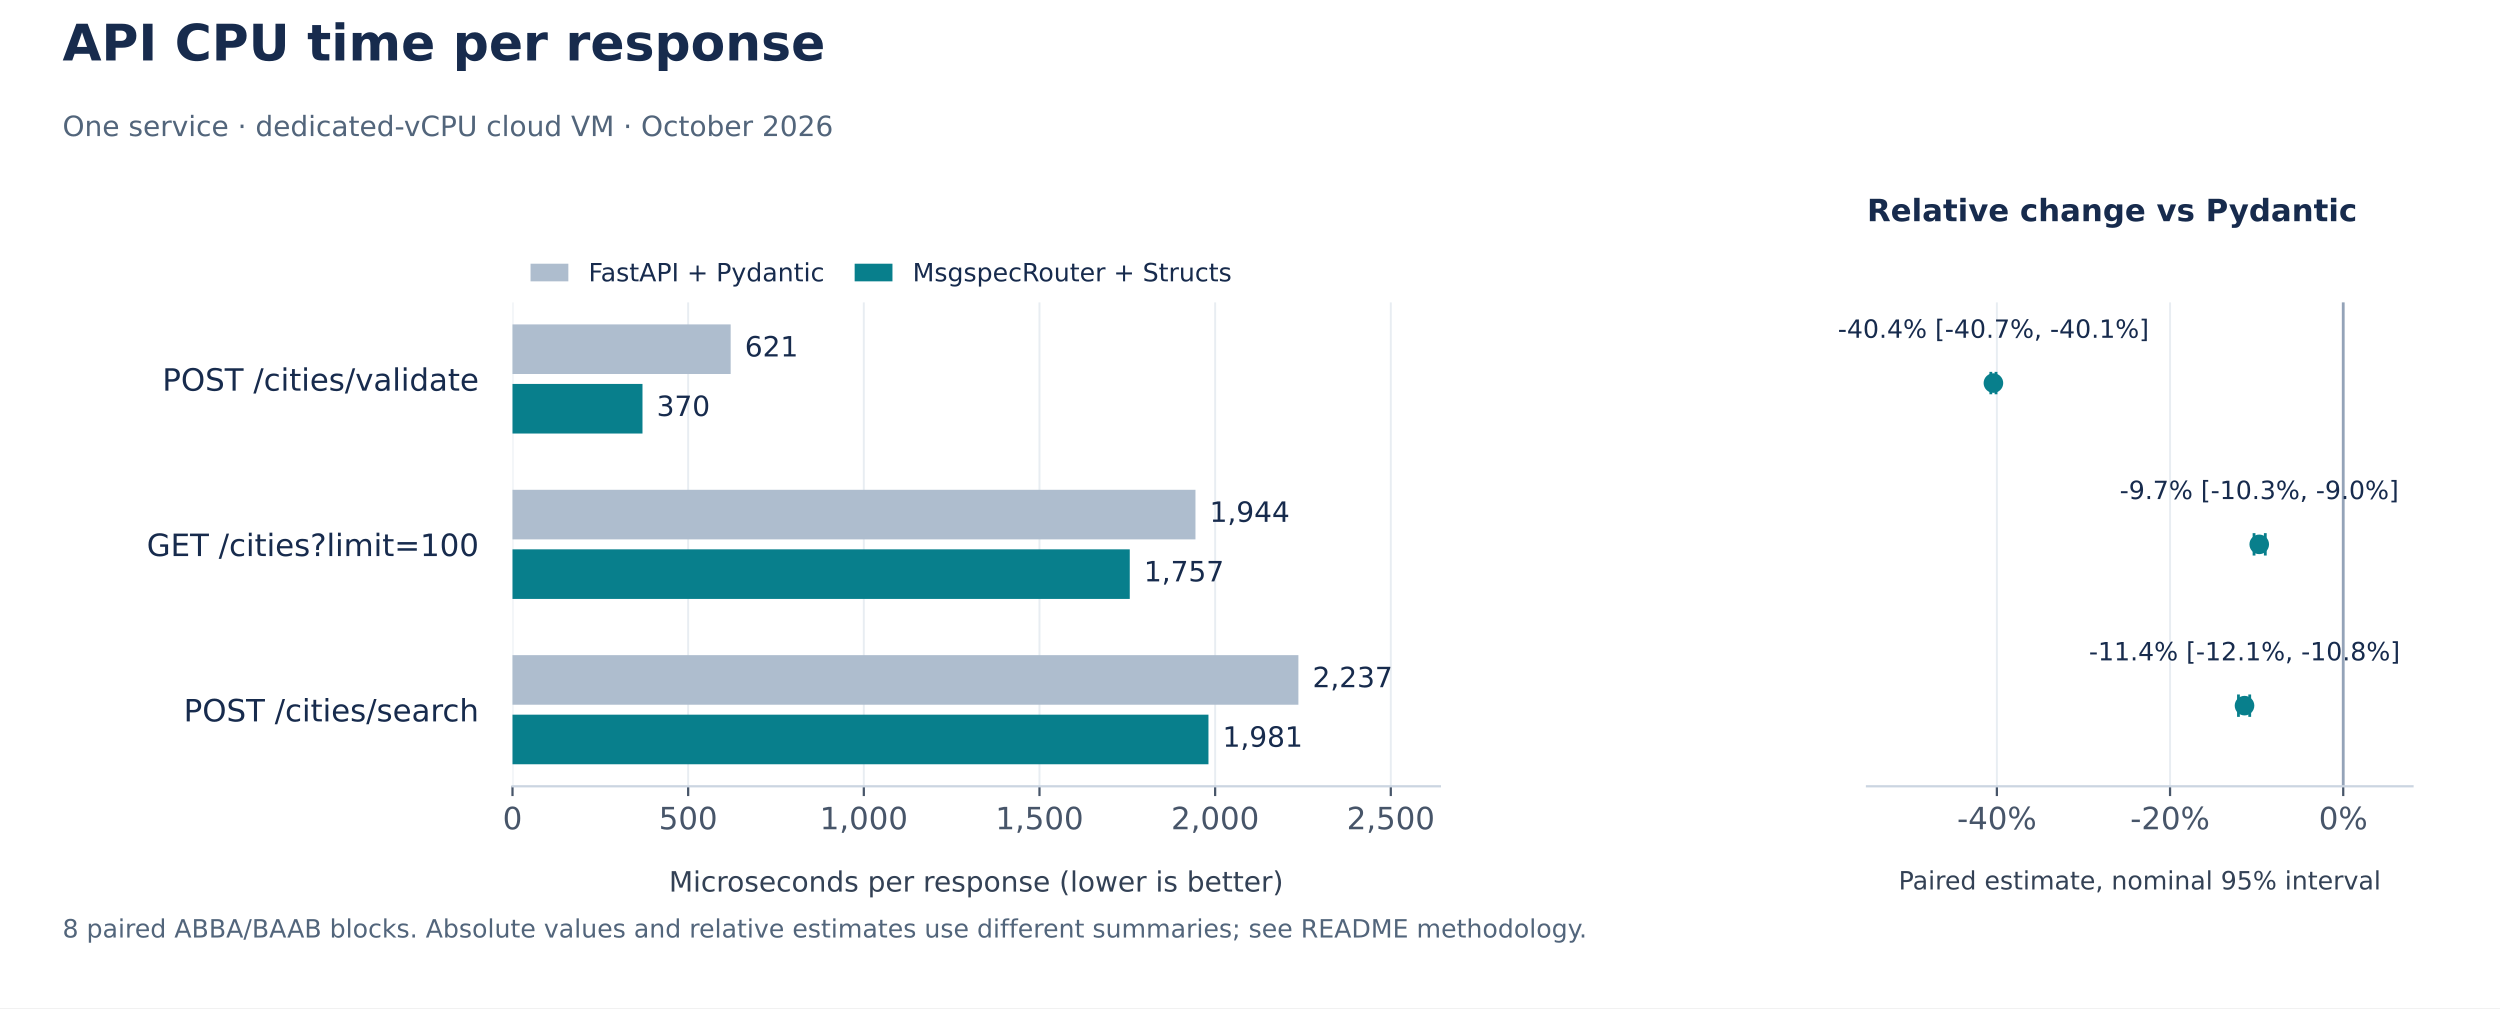
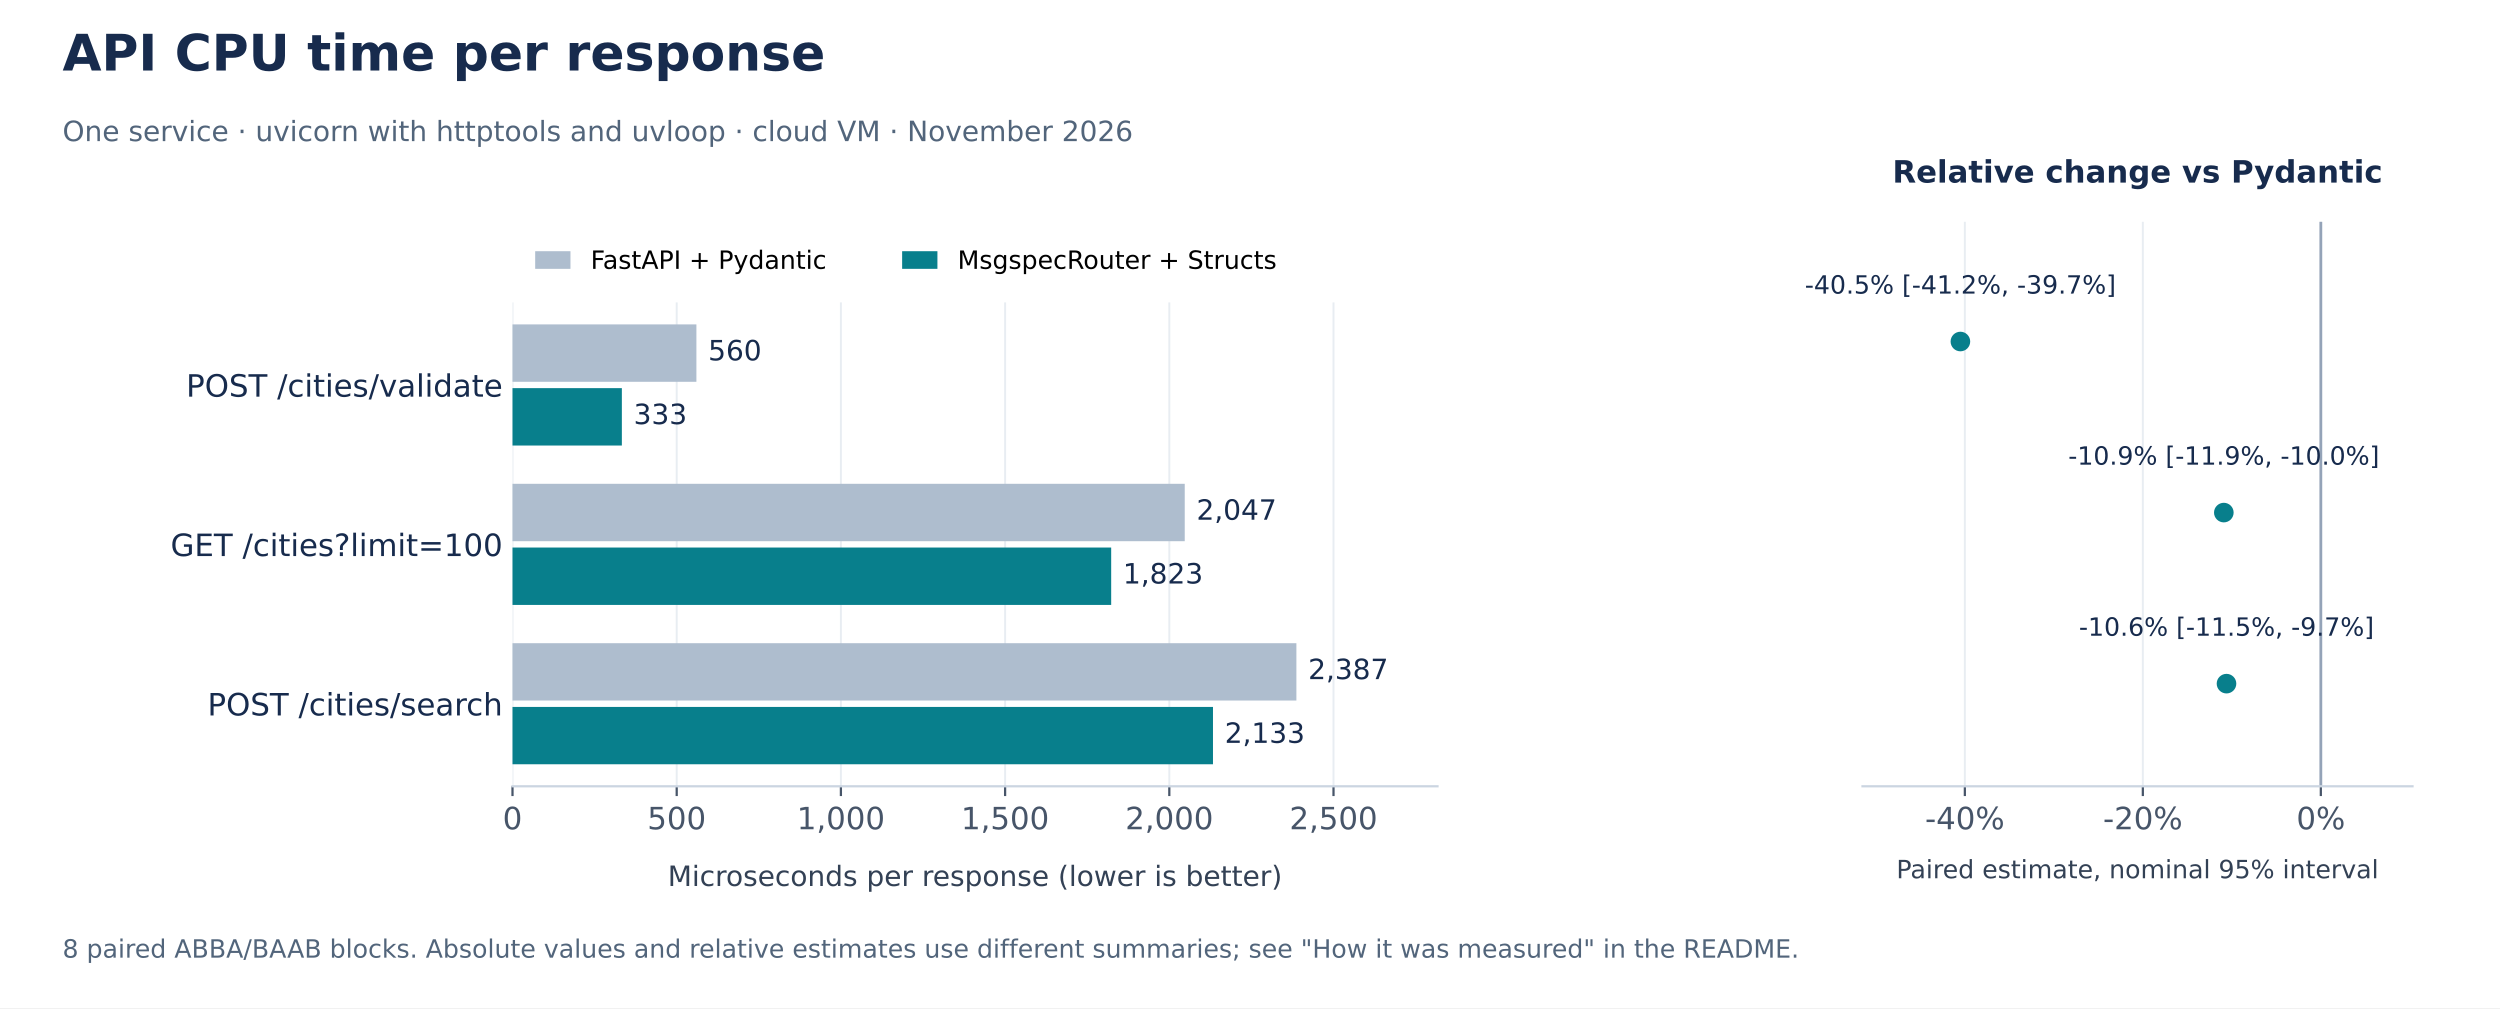
<svg xmlns="http://www.w3.org/2000/svg" xmlns:xlink="http://www.w3.org/1999/xlink" width="892.8pt" height="360pt" viewBox="0 0 892.8 360" version="1.1">
  <defs>
    <style type="text/css">*{stroke-linejoin: round; stroke-linecap: butt}</style>
  </defs>
  <g id="figure_1">
    <g id="patch_1">
      <path d="M 0 360 L 892.8 360 L 892.8 0 L 0 0 z " style="fill: #ffffff" />
    </g>
    <g id="axes_1">
      <g id="patch_2">
-         <path d="M 183.024 280.8 L 514.203 280.8 L 514.203 108 L 183.024 108 z " style="fill: #ffffff" />
+         <path d="M 183.024 280.8 L 513.36 280.8 L 513.36 108 L 183.024 108 z " style="fill: #ffffff" />
      </g>
      <g id="matplotlib.axis_1">
        <g id="xtick_1">
          <g id="line2d_1">
-             <path d="M 183.024 280.8 L 183.024 108 " clip-path="url(#pce1959ffc3)" style="fill: none; stroke: #e8edf2; stroke-width: 0.7; stroke-linecap: square" />
+             <path d="M 183.024 280.8 L 183.024 108 " clip-path="url(#pe6c4942309)" style="fill: none; stroke: #e8edf2; stroke-width: 0.7; stroke-linecap: square" />
          </g>
          <g id="line2d_2">
            <defs>
-               <path id="m2cf45b1f07" d="M 0 0 L 0 3.5 " style="stroke: #475569; stroke-width: 0.8" />
+               <path id="m49533b323d" d="M 0 0 L 0 3.5 " style="stroke: #475569; stroke-width: 0.8" />
            </defs>
            <g>
-               <use xlink:href="#m2cf45b1f07" x="183.024" y="280.8" style="fill: #475569; stroke: #475569; stroke-width: 0.8" />
+               <use xlink:href="#m49533b323d" x="183.024" y="280.8" style="fill: #475569; stroke: #475569; stroke-width: 0.8" />
            </g>
          </g>
          <g id="text_1">
            <text style="font-size: 11px; font-family: 'DejaVu Sans'; text-anchor: middle; fill: #475569" x="183.024" y="296.157" transform="rotate(-0 183.024 296.1574)">0</text>
          </g>
        </g>
        <g id="xtick_2">
          <g id="line2d_3">
-             <path d="M 245.755 280.8 L 245.755 108 " clip-path="url(#pce1959ffc3)" style="fill: none; stroke: #e8edf2; stroke-width: 0.7; stroke-linecap: square" />
+             <path d="M 241.664 280.8 L 241.664 108 " clip-path="url(#pe6c4942309)" style="fill: none; stroke: #e8edf2; stroke-width: 0.7; stroke-linecap: square" />
          </g>
          <g id="line2d_4">
            <g>
-               <use xlink:href="#m2cf45b1f07" x="245.755" y="280.8" style="fill: #475569; stroke: #475569; stroke-width: 0.8" />
+               <use xlink:href="#m49533b323d" x="241.664" y="280.8" style="fill: #475569; stroke: #475569; stroke-width: 0.8" />
            </g>
          </g>
          <g id="text_2">
-             <text style="font-size: 11px; font-family: 'DejaVu Sans'; text-anchor: middle; fill: #475569" x="245.755" y="296.157" transform="rotate(-0 245.7554 296.1574)">500</text>
+             <text style="font-size: 11px; font-family: 'DejaVu Sans'; text-anchor: middle; fill: #475569" x="241.664" y="296.157" transform="rotate(-0 241.6637 296.1574)">500</text>
          </g>
        </g>
        <g id="xtick_3">
          <g id="line2d_5">
-             <path d="M 308.487 280.8 L 308.487 108 " clip-path="url(#pce1959ffc3)" style="fill: none; stroke: #e8edf2; stroke-width: 0.7; stroke-linecap: square" />
+             <path d="M 300.303 280.8 L 300.303 108 " clip-path="url(#pe6c4942309)" style="fill: none; stroke: #e8edf2; stroke-width: 0.7; stroke-linecap: square" />
          </g>
          <g id="line2d_6">
            <g>
-               <use xlink:href="#m2cf45b1f07" x="308.487" y="280.8" style="fill: #475569; stroke: #475569; stroke-width: 0.8" />
+               <use xlink:href="#m49533b323d" x="300.303" y="280.8" style="fill: #475569; stroke: #475569; stroke-width: 0.8" />
            </g>
          </g>
          <g id="text_3">
-             <text style="font-size: 11px; font-family: 'DejaVu Sans'; text-anchor: middle; fill: #475569" x="308.487" y="296.157" transform="rotate(-0 308.4869 296.1574)">1,000</text>
+             <text style="font-size: 11px; font-family: 'DejaVu Sans'; text-anchor: middle; fill: #475569" x="300.303" y="296.157" transform="rotate(-0 300.3033 296.1574)">1,000</text>
          </g>
        </g>
        <g id="xtick_4">
          <g id="line2d_7">
-             <path d="M 371.218 280.8 L 371.218 108 " clip-path="url(#pce1959ffc3)" style="fill: none; stroke: #e8edf2; stroke-width: 0.7; stroke-linecap: square" />
+             <path d="M 358.943 280.8 L 358.943 108 " clip-path="url(#pe6c4942309)" style="fill: none; stroke: #e8edf2; stroke-width: 0.7; stroke-linecap: square" />
          </g>
          <g id="line2d_8">
            <g>
-               <use xlink:href="#m2cf45b1f07" x="371.218" y="280.8" style="fill: #475569; stroke: #475569; stroke-width: 0.8" />
+               <use xlink:href="#m49533b323d" x="358.943" y="280.8" style="fill: #475569; stroke: #475569; stroke-width: 0.8" />
            </g>
          </g>
          <g id="text_4">
-             <text style="font-size: 11px; font-family: 'DejaVu Sans'; text-anchor: middle; fill: #475569" x="371.218" y="296.157" transform="rotate(-0 371.2183 296.1574)">1,500</text>
+             <text style="font-size: 11px; font-family: 'DejaVu Sans'; text-anchor: middle; fill: #475569" x="358.943" y="296.157" transform="rotate(-0 358.943 296.1574)">1,500</text>
          </g>
        </g>
        <g id="xtick_5">
          <g id="line2d_9">
-             <path d="M 433.95 280.8 L 433.95 108 " clip-path="url(#pce1959ffc3)" style="fill: none; stroke: #e8edf2; stroke-width: 0.7; stroke-linecap: square" />
+             <path d="M 417.583 280.8 L 417.583 108 " clip-path="url(#pe6c4942309)" style="fill: none; stroke: #e8edf2; stroke-width: 0.7; stroke-linecap: square" />
          </g>
          <g id="line2d_10">
            <g>
-               <use xlink:href="#m2cf45b1f07" x="433.95" y="280.8" style="fill: #475569; stroke: #475569; stroke-width: 0.8" />
+               <use xlink:href="#m49533b323d" x="417.583" y="280.8" style="fill: #475569; stroke: #475569; stroke-width: 0.8" />
            </g>
          </g>
          <g id="text_5">
-             <text style="font-size: 11px; font-family: 'DejaVu Sans'; text-anchor: middle; fill: #475569" x="433.95" y="296.157" transform="rotate(-0 433.9497 296.1574)">2,000</text>
+             <text style="font-size: 11px; font-family: 'DejaVu Sans'; text-anchor: middle; fill: #475569" x="417.583" y="296.157" transform="rotate(-0 417.5827 296.1574)">2,000</text>
          </g>
        </g>
        <g id="xtick_6">
          <g id="line2d_11">
-             <path d="M 496.681 280.8 L 496.681 108 " clip-path="url(#pce1959ffc3)" style="fill: none; stroke: #e8edf2; stroke-width: 0.7; stroke-linecap: square" />
+             <path d="M 476.222 280.8 L 476.222 108 " clip-path="url(#pe6c4942309)" style="fill: none; stroke: #e8edf2; stroke-width: 0.7; stroke-linecap: square" />
          </g>
          <g id="line2d_12">
            <g>
-               <use xlink:href="#m2cf45b1f07" x="496.681" y="280.8" style="fill: #475569; stroke: #475569; stroke-width: 0.8" />
+               <use xlink:href="#m49533b323d" x="476.222" y="280.8" style="fill: #475569; stroke: #475569; stroke-width: 0.8" />
            </g>
          </g>
          <g id="text_6">
-             <text style="font-size: 11px; font-family: 'DejaVu Sans'; text-anchor: middle; fill: #475569" x="496.681" y="296.157" transform="rotate(-0 496.6812 296.1574)">2,500</text>
+             <text style="font-size: 11px; font-family: 'DejaVu Sans'; text-anchor: middle; fill: #475569" x="476.222" y="296.157" transform="rotate(-0 476.2223 296.1574)">2,500</text>
          </g>
        </g>
        <g id="text_7">
-           <text style="font-size: 10px; font-family: 'DejaVu Sans'; text-anchor: middle; fill: #334155" x="348.614" y="318.398" transform="rotate(-0 348.6137 318.3984)">Microseconds per response (lower is better)</text>
+           <text style="font-size: 10px; font-family: 'DejaVu Sans'; text-anchor: middle; fill: #334155" x="348.192" y="316.398" transform="rotate(-0 348.192 316.3984)">Microseconds per response (lower is better)</text>
        </g>
      </g>
      <g id="matplotlib.axis_2">
        <g id="ytick_1">
          <g id="line2d_13" />
          <g id="text_8">
-             <text style="font-size: 11px; font-family: 'DejaVu Sans'; text-anchor: end; fill: #172b4d" x="171.024" y="139.522" transform="rotate(-0 171.024 139.5224)">POST /cities/validate</text>
+             <text style="font-size: 11px; font-family: 'DejaVu Sans'; text-anchor: end; fill: #172b4d" x="179.524" y="141.662" transform="rotate(-0 179.524 141.6621)">POST /cities/validate</text>
          </g>
        </g>
        <g id="ytick_2">
          <g id="line2d_14" />
          <g id="text_9">
-             <text style="font-size: 11px; font-family: 'DejaVu Sans'; text-anchor: end; fill: #172b4d" x="171.024" y="198.579" transform="rotate(-0 171.024 198.5791)">GET /cities?limit=100</text>
+             <text style="font-size: 11px; font-family: 'DejaVu Sans'; text-anchor: end; fill: #172b4d" x="179.524" y="198.579" transform="rotate(-0 179.524 198.5791)">GET /cities?limit=100</text>
          </g>
        </g>
        <g id="ytick_3">
          <g id="line2d_15" />
          <g id="text_10">
-             <text style="font-size: 11px; font-family: 'DejaVu Sans'; text-anchor: end; fill: #172b4d" x="171.024" y="257.636" transform="rotate(-0 171.024 257.6359)">POST /cities/search</text>
+             <text style="font-size: 11px; font-family: 'DejaVu Sans'; text-anchor: end; fill: #172b4d" x="179.524" y="255.496" transform="rotate(-0 179.524 255.4961)">POST /cities/search</text>
          </g>
        </g>
      </g>
      <g id="patch_3">
-         <path d="M 183.024 115.855 L 260.936 115.855 L 260.936 133.572 L 183.024 133.572 z " clip-path="url(#pce1959ffc3)" style="fill: #aebdce" />
+         <path d="M 183.024 136.345 L 248.7 136.345 L 248.7 115.855 L 183.024 115.855 z " clip-path="url(#pe6c4942309)" style="fill: #aebdce" />
      </g>
      <g id="patch_4">
-         <path d="M 183.024 174.911 L 426.924 174.911 L 426.924 192.628 L 183.024 192.628 z " clip-path="url(#pce1959ffc3)" style="fill: #aebdce" />
+         <path d="M 183.024 159.111 L 222.078 159.111 L 222.078 138.621 L 183.024 138.621 z " clip-path="url(#pe6c4942309)" style="fill: #087f8c" />
      </g>
      <g id="patch_5">
-         <path d="M 183.024 233.968 L 463.684 233.968 L 463.684 251.685 L 183.024 251.685 z " clip-path="url(#pce1959ffc3)" style="fill: #aebdce" />
+         <path d="M 183.024 193.262 L 423.095 193.262 L 423.095 172.772 L 183.024 172.772 z " clip-path="url(#pe6c4942309)" style="fill: #aebdce" />
      </g>
      <g id="patch_6">
-         <path d="M 183.024 137.115 L 229.445 137.115 L 229.445 154.832 L 183.024 154.832 z " clip-path="url(#pce1959ffc3)" style="fill: #087f8c" />
+         <path d="M 183.024 216.028 L 396.824 216.028 L 396.824 195.538 L 183.024 195.538 z " clip-path="url(#pe6c4942309)" style="fill: #087f8c" />
      </g>
      <g id="patch_7">
-         <path d="M 183.024 196.172 L 403.462 196.172 L 403.462 213.889 L 183.024 213.889 z " clip-path="url(#pce1959ffc3)" style="fill: #087f8c" />
+         <path d="M 183.024 250.179 L 462.97 250.179 L 462.97 229.689 L 183.024 229.689 z " clip-path="url(#pe6c4942309)" style="fill: #aebdce" />
      </g>
      <g id="patch_8">
-         <path d="M 183.024 255.228 L 431.566 255.228 L 431.566 272.945 L 183.024 272.945 z " clip-path="url(#pce1959ffc3)" style="fill: #087f8c" />
+         <path d="M 183.024 272.945 L 433.181 272.945 L 433.181 252.455 L 183.024 252.455 z " clip-path="url(#pe6c4942309)" style="fill: #087f8c" />
      </g>
      <g id="patch_9">
-         <path d="M 183.024 280.8 L 514.203 280.8 " style="fill: none; stroke: #cbd5e1; stroke-width: 0.8; stroke-linejoin: miter; stroke-linecap: square" />
+         <path d="M 183.024 280.8 L 513.36 280.8 " style="fill: none; stroke: #cbd5e1; stroke-width: 0.8; stroke-linejoin: miter; stroke-linecap: square" />
      </g>
      <g id="text_11">
-         <text style="font-size: 10px; font-family: 'DejaVu Sans'; text-anchor: start; fill: #172b4d" x="265.988" y="127.311" transform="rotate(-0 265.9883 127.3107)">621</text>
+         <text style="font-size: 10px; font-family: 'DejaVu Sans'; text-anchor: start; fill: #172b4d" x="252.9" y="128.697" transform="rotate(-0 252.8996 128.6973)">560</text>
      </g>
      <g id="text_12">
-         <text style="font-size: 10px; font-family: 'DejaVu Sans'; text-anchor: start; fill: #172b4d" x="431.976" y="186.367" transform="rotate(-0 431.9757 186.3674)">1,944</text>
+         <text style="font-size: 10px; font-family: 'DejaVu Sans'; text-anchor: start; fill: #172b4d" x="226.277" y="151.464" transform="rotate(-0 226.2772 151.4641)">333</text>
      </g>
      <g id="text_13">
-         <text style="font-size: 10px; font-family: 'DejaVu Sans'; text-anchor: start; fill: #172b4d" x="468.736" y="245.424" transform="rotate(-0 468.7363 245.4242)">2,237</text>
+         <text style="font-size: 10px; font-family: 'DejaVu Sans'; text-anchor: start; fill: #172b4d" x="427.294" y="185.614" transform="rotate(-0 427.294 185.6143)">2,047</text>
      </g>
      <g id="text_14">
-         <text style="font-size: 10px; font-family: 'DejaVu Sans'; text-anchor: start; fill: #172b4d" x="234.497" y="148.571" transform="rotate(-0 234.4972 148.5711)">370</text>
+         <text style="font-size: 10px; font-family: 'DejaVu Sans'; text-anchor: start; fill: #172b4d" x="401.023" y="208.381" transform="rotate(-0 401.0234 208.3811)">1,823</text>
      </g>
      <g id="text_15">
-         <text style="font-size: 10px; font-family: 'DejaVu Sans'; text-anchor: start; fill: #172b4d" x="408.514" y="207.628" transform="rotate(-0 408.5142 207.6279)">1,757</text>
+         <text style="font-size: 10px; font-family: 'DejaVu Sans'; text-anchor: start; fill: #172b4d" x="467.169" y="242.531" transform="rotate(-0 467.1689 242.5313)">2,387</text>
      </g>
      <g id="text_16">
-         <text style="font-size: 10px; font-family: 'DejaVu Sans'; text-anchor: start; fill: #172b4d" x="436.618" y="266.685" transform="rotate(-0 436.6178 266.6846)">1,981</text>
+         <text style="font-size: 10px; font-family: 'DejaVu Sans'; text-anchor: start; fill: #172b4d" x="437.38" y="265.298" transform="rotate(-0 437.38 265.2981)">2,133</text>
      </g>
      <g id="legend_1">
        <g id="patch_10">
-           <path d="M 189.468 100.475 L 202.968 100.475 L 202.968 94.175 L 189.468 94.175 z " style="fill: #aebdce" />
+           <path d="M 191.124 96.01 L 203.724 96.01 L 203.724 89.71 L 191.124 89.71 z " style="fill: #aebdce" />
        </g>
        <g id="text_17">
-           <text style="font-size: 9px; font-family: 'DejaVu Sans'; text-anchor: start; fill: #172b4d" x="210.168" y="100.475" transform="rotate(-0 210.1681 100.4746)">FastAPI + Pydantic</text>
+           <text style="font-size: 9px; font-family: 'DejaVu Sans'; text-anchor: start" x="210.924" y="96.01" transform="rotate(-0 210.924 96.00989)">FastAPI + Pydantic</text>
        </g>
        <g id="patch_11">
-           <path d="M 305.215 100.475 L 318.715 100.475 L 318.715 94.175 L 305.215 94.175 z " style="fill: #087f8c" />
+           <path d="M 322.171 96.01 L 334.771 96.01 L 334.771 89.71 L 322.171 89.71 z " style="fill: #087f8c" />
        </g>
        <g id="text_18">
-           <text style="font-size: 9px; font-family: 'DejaVu Sans'; text-anchor: start; fill: #172b4d" x="325.915" y="100.475" transform="rotate(-0 325.9151 100.4746)">MsgspecRouter + Structs</text>
+           <text style="font-size: 9px; font-family: 'DejaVu Sans'; text-anchor: start" x="341.971" y="96.01" transform="rotate(-0 341.971 96.00989)">MsgspecRouter + Structs</text>
        </g>
      </g>
    </g>
    <g id="axes_2">
      <g id="patch_12">
-         <path d="M 666.741 280.8 L 861.552 280.8 L 861.552 108 L 666.741 108 z " style="fill: #ffffff" />
+         <path d="M 665.136 280.8 L 861.552 280.8 L 861.552 79.2 L 665.136 79.2 z " style="fill: #ffffff" />
      </g>
      <g id="matplotlib.axis_3">
        <g id="xtick_7">
          <g id="line2d_16">
-             <path d="M 713.124 280.8 L 713.124 108 " clip-path="url(#p6133775fa8)" style="fill: none; stroke: #e8edf2; stroke-width: 0.7; stroke-linecap: square" />
+             <path d="M 701.686 280.8 L 701.686 79.2 " clip-path="url(#p6f03379bf4)" style="fill: none; stroke: #e8edf2; stroke-width: 0.7; stroke-linecap: square" />
          </g>
          <g id="line2d_17">
            <g>
-               <use xlink:href="#m2cf45b1f07" x="713.124" y="280.8" style="fill: #475569; stroke: #475569; stroke-width: 0.8" />
+               <use xlink:href="#m49533b323d" x="701.686" y="280.8" style="fill: #475569; stroke: #475569; stroke-width: 0.8" />
            </g>
          </g>
          <g id="text_19">
-             <text style="font-size: 11px; font-family: 'DejaVu Sans'; text-anchor: middle; fill: #475569" x="713.124" y="296.157" transform="rotate(-0 713.1243 296.1574)">-40%</text>
+             <text style="font-size: 11px; font-family: 'DejaVu Sans'; text-anchor: middle; fill: #475569" x="701.686" y="296.157" transform="rotate(-0 701.6859 296.1574)">-40%</text>
          </g>
        </g>
        <g id="xtick_8">
          <g id="line2d_18">
-             <path d="M 774.969 280.8 L 774.969 108 " clip-path="url(#p6133775fa8)" style="fill: none; stroke: #e8edf2; stroke-width: 0.7; stroke-linecap: square" />
+             <path d="M 765.251 280.8 L 765.251 79.2 " clip-path="url(#p6f03379bf4)" style="fill: none; stroke: #e8edf2; stroke-width: 0.7; stroke-linecap: square" />
          </g>
          <g id="line2d_19">
            <g>
-               <use xlink:href="#m2cf45b1f07" x="774.969" y="280.8" style="fill: #475569; stroke: #475569; stroke-width: 0.8" />
+               <use xlink:href="#m49533b323d" x="765.251" y="280.8" style="fill: #475569; stroke: #475569; stroke-width: 0.8" />
            </g>
          </g>
          <g id="text_20">
-             <text style="font-size: 11px; font-family: 'DejaVu Sans'; text-anchor: middle; fill: #475569" x="774.969" y="296.157" transform="rotate(-0 774.9692 296.1574)">-20%</text>
+             <text style="font-size: 11px; font-family: 'DejaVu Sans'; text-anchor: middle; fill: #475569" x="765.251" y="296.157" transform="rotate(-0 765.251 296.1574)">-20%</text>
          </g>
        </g>
        <g id="xtick_9">
          <g id="line2d_20">
-             <path d="M 836.814 280.8 L 836.814 108 " clip-path="url(#p6133775fa8)" style="fill: none; stroke: #e8edf2; stroke-width: 0.7; stroke-linecap: square" />
+             <path d="M 828.816 280.8 L 828.816 79.2 " clip-path="url(#p6f03379bf4)" style="fill: none; stroke: #e8edf2; stroke-width: 0.7; stroke-linecap: square" />
          </g>
          <g id="line2d_21">
            <g>
-               <use xlink:href="#m2cf45b1f07" x="836.814" y="280.8" style="fill: #475569; stroke: #475569; stroke-width: 0.8" />
+               <use xlink:href="#m49533b323d" x="828.816" y="280.8" style="fill: #475569; stroke: #475569; stroke-width: 0.8" />
            </g>
          </g>
          <g id="text_21">
-             <text style="font-size: 11px; font-family: 'DejaVu Sans'; text-anchor: middle; fill: #475569" x="836.814" y="296.157" transform="rotate(-0 836.814 296.1574)">0%</text>
+             <text style="font-size: 11px; font-family: 'DejaVu Sans'; text-anchor: middle; fill: #475569" x="828.816" y="296.157" transform="rotate(-0 828.816 296.1574)">0%</text>
          </g>
        </g>
        <g id="text_22">
-           <text style="font-size: 9px; font-family: 'DejaVu Sans'; text-anchor: middle; fill: #334155" x="764.146" y="317.639" transform="rotate(-0 764.1463 317.6386)">Paired estimate, nominal 95% interval</text>
+           <text style="font-size: 9px; font-family: 'DejaVu Sans'; text-anchor: middle; fill: #334155" x="763.344" y="313.639" transform="rotate(-0 763.344 313.6386)">Paired estimate, nominal 95% interval</text>
        </g>
      </g>
      <g id="matplotlib.axis_4" />
      <g id="LineCollection_1">
-         <path d="M 710.96 136.8 L 712.815 136.8 " clip-path="url(#p6133775fa8)" style="fill: none; stroke: #087f8c; stroke-width: 2" />
-         <path d="M 804.964 194.4 L 808.984 194.4 " clip-path="url(#p6133775fa8)" style="fill: none; stroke: #087f8c; stroke-width: 2" />
-         <path d="M 799.398 252 L 803.418 252 " clip-path="url(#p6133775fa8)" style="fill: none; stroke: #087f8c; stroke-width: 2" />
+         <path d="M 697.872 121.964 L 702.639 121.964 " clip-path="url(#p6f03379bf4)" style="fill: none; stroke: #087f8c; stroke-width: 1.6" />
+       </g>
+       <g id="LineCollection_2">
+         <path d="M 790.995 183.055 L 797.033 183.055 " clip-path="url(#p6f03379bf4)" style="fill: none; stroke: #087f8c; stroke-width: 1.6" />
+       </g>
+       <g id="LineCollection_3">
+         <path d="M 792.266 244.145 L 797.987 244.145 " clip-path="url(#p6f03379bf4)" style="fill: none; stroke: #087f8c; stroke-width: 1.6" />
      </g>
      <g id="line2d_22">
+         <path d="M 828.816 280.8 L 828.816 79.2 " clip-path="url(#p6f03379bf4)" style="fill: none; stroke: #94a3b8; stroke-linecap: square" />
+       </g>
+       <g id="line2d_23">
        <defs>
-           <path id="m318266dd45" d="M 0 4 L 0 -4 " style="stroke: #087f8c" />
+           <path id="m35b1377a1d" d="M 0 3 C 0.796 3 1.559 2.684 2.121 2.121 C 2.684 1.559 3 0.796 3 0 C 3 -0.796 2.684 -1.559 2.121 -2.121 C 1.559 -2.684 0.796 -3 0 -3 C -0.796 -3 -1.559 -2.684 -2.121 -2.121 C -2.684 -1.559 -3 -0.796 -3 0 C -3 0.796 -2.684 1.559 -2.121 2.121 C -1.559 2.684 -0.796 3 0 3 z " style="stroke: #087f8c" />
        </defs>
-         <g clip-path="url(#p6133775fa8)">
-           <use xlink:href="#m318266dd45" x="710.96" y="136.8" style="fill: #087f8c; stroke: #087f8c" />
-           <use xlink:href="#m318266dd45" x="804.964" y="194.4" style="fill: #087f8c; stroke: #087f8c" />
-           <use xlink:href="#m318266dd45" x="799.398" y="252" style="fill: #087f8c; stroke: #087f8c" />
-         </g>
-       </g>
-       <g id="line2d_23">
-         <g clip-path="url(#p6133775fa8)">
-           <use xlink:href="#m318266dd45" x="712.815" y="136.8" style="fill: #087f8c; stroke: #087f8c" />
-           <use xlink:href="#m318266dd45" x="808.984" y="194.4" style="fill: #087f8c; stroke: #087f8c" />
-           <use xlink:href="#m318266dd45" x="803.418" y="252" style="fill: #087f8c; stroke: #087f8c" />
+         <g clip-path="url(#p6f03379bf4)">
+           <use xlink:href="#m35b1377a1d" x="700.097" y="121.964" style="fill: #087f8c; stroke: #087f8c" />
        </g>
      </g>
      <g id="line2d_24">
-         <path d="M 836.814 280.8 L 836.814 108 " clip-path="url(#p6133775fa8)" style="fill: none; stroke: #94a3b8; stroke-linecap: square" />
+         <g clip-path="url(#p6f03379bf4)">
+           <use xlink:href="#m35b1377a1d" x="794.173" y="183.055" style="fill: #087f8c; stroke: #087f8c" />
+         </g>
      </g>
      <g id="line2d_25">
-         <defs>
-           <path id="m8a0ff3dd6c" d="M 0 3 C 0.796 3 1.559 2.684 2.121 2.121 C 2.684 1.559 3 0.796 3 0 C 3 -0.796 2.684 -1.559 2.121 -2.121 C 1.559 -2.684 0.796 -3 0 -3 C -0.796 -3 -1.559 -2.684 -2.121 -2.121 C -2.684 -1.559 -3 -0.796 -3 0 C -3 0.796 -2.684 1.559 -2.121 2.121 C -1.559 2.684 -0.796 3 0 3 z " style="stroke: #087f8c" />
-         </defs>
-         <g clip-path="url(#p6133775fa8)">
-           <use xlink:href="#m8a0ff3dd6c" x="711.887" y="136.8" style="fill: #087f8c; stroke: #087f8c" />
-           <use xlink:href="#m8a0ff3dd6c" x="806.819" y="194.4" style="fill: #087f8c; stroke: #087f8c" />
-           <use xlink:href="#m8a0ff3dd6c" x="801.562" y="252" style="fill: #087f8c; stroke: #087f8c" />
+         <g clip-path="url(#p6f03379bf4)">
+           <use xlink:href="#m35b1377a1d" x="795.127" y="244.145" style="fill: #087f8c; stroke: #087f8c" />
        </g>
      </g>
      <g id="patch_13">
-         <path d="M 666.741 280.8 L 861.552 280.8 " style="fill: none; stroke: #cbd5e1; stroke-width: 0.8; stroke-linejoin: miter; stroke-linecap: square" />
+         <path d="M 665.136 280.8 L 861.552 280.8 " style="fill: none; stroke: #cbd5e1; stroke-width: 0.8; stroke-linejoin: miter; stroke-linecap: square" />
      </g>
      <g id="text_23">
-         <text style="font-size: 9px; font-family: 'DejaVu Sans'; text-anchor: middle; fill: #172b4d" x="711.887" y="120.638" transform="rotate(-0 711.8874 120.6379)">-40.4%  [-40.7%, -40.1%]</text>
+         <text style="font-size: 9px; font-family: 'DejaVu Sans'; text-anchor: middle; fill: #172b4d" x="700.097" y="104.858" transform="rotate(-0 700.0968 104.8582)">-40.5% [-41.2%, -39.7%]</text>
      </g>
      <g id="text_24">
-         <text style="font-size: 9px; font-family: 'DejaVu Sans'; text-anchor: middle; fill: #172b4d" x="806.819" y="178.238" transform="rotate(-0 806.8193 178.2379)">-9.7%  [-10.3%, -9.0%]</text>
+         <text style="font-size: 9px; font-family: 'DejaVu Sans'; text-anchor: middle; fill: #172b4d" x="794.173" y="165.949" transform="rotate(-0 794.173 165.9491)">-10.9% [-11.9%, -10.0%]</text>
      </g>
      <g id="text_25">
-         <text style="font-size: 9px; font-family: 'DejaVu Sans'; text-anchor: middle; fill: #172b4d" x="801.562" y="235.838" transform="rotate(-0 801.5625 235.8379)">-11.4%  [-12.1%, -10.8%]</text>
+         <text style="font-size: 9px; font-family: 'DejaVu Sans'; text-anchor: middle; fill: #172b4d" x="795.127" y="227.04" transform="rotate(-0 795.1265 227.04)">-10.6% [-11.5%, -9.7%]</text>
      </g>
      <g id="text_26">
-         <text style="font-weight: 700; font-size: 11px; font-family: 'DejaVu Sans'; text-anchor: start; fill: #172b4d" x="666.741" y="79" transform="rotate(-0 666.7406 79)">Relative change vs Pydantic</text>
+         <text style="font-weight: 700; font-size: 11px; font-family: 'DejaVu Sans'; text-anchor: middle; fill: #172b4d" x="763.344" y="65.2" transform="rotate(-0 763.344 65.2)">Relative change vs Pydantic</text>
      </g>
    </g>
    <g id="text_27">
-       <text style="font-weight: 700; font-size: 18px; font-family: 'DejaVu Sans'; text-anchor: start; fill: #172b4d" x="22.32" y="21.6" transform="rotate(-0 22.32 21.6)">API CPU time per response</text>
+       <text style="font-weight: 700; font-size: 18px; font-family: 'DejaVu Sans'; text-anchor: start; fill: #172b4d" x="22.32" y="25.2" transform="rotate(-0 22.32 25.2)">API CPU time per response</text>
    </g>
    <g id="text_28">
-       <text style="font-size: 10px; font-family: 'DejaVu Sans'; text-anchor: start; fill: #52657b" x="22.32" y="48.6" transform="rotate(-0 22.32 48.6)">One service · dedicated-vCPU cloud VM · October 2026</text>
+       <text style="font-size: 10px; font-family: 'DejaVu Sans'; text-anchor: start; fill: #52657b" x="22.32" y="50.4" transform="rotate(-0 22.32 50.4)">One service · uvicorn with httptools and uvloop · cloud VM · November 2026</text>
    </g>
    <g id="text_29">
-       <text style="font-size: 9px; font-family: 'DejaVu Sans'; text-anchor: start; fill: #52657b" x="22.32" y="334.8" transform="rotate(-0 22.32 334.8)">8 paired ABBA/BAAB blocks. Absolute values and relative estimates use different summaries; see README methodology.</text>
+       <text style="font-size: 9px; font-family: 'DejaVu Sans'; text-anchor: start; fill: #52657b" x="22.32" y="342" transform="rotate(-0 22.32 342)">8 paired ABBA/BAAB blocks. Absolute values and relative estimates use different summaries; see "How it was measured" in the README.</text>
    </g>
  </g>
  <defs>
-     <clipPath id="pce1959ffc3">
-       <rect x="183.024" y="108" width="331.179" height="172.8" />
+     <clipPath id="pe6c4942309">
+       <rect x="183.024" y="108" width="330.336" height="172.8" />
    </clipPath>
-     <clipPath id="p6133775fa8">
-       <rect x="666.741" y="108" width="194.811" height="172.8" />
+     <clipPath id="p6f03379bf4">
+       <rect x="665.136" y="79.2" width="196.416" height="201.6" />
    </clipPath>
  </defs>
</svg>
